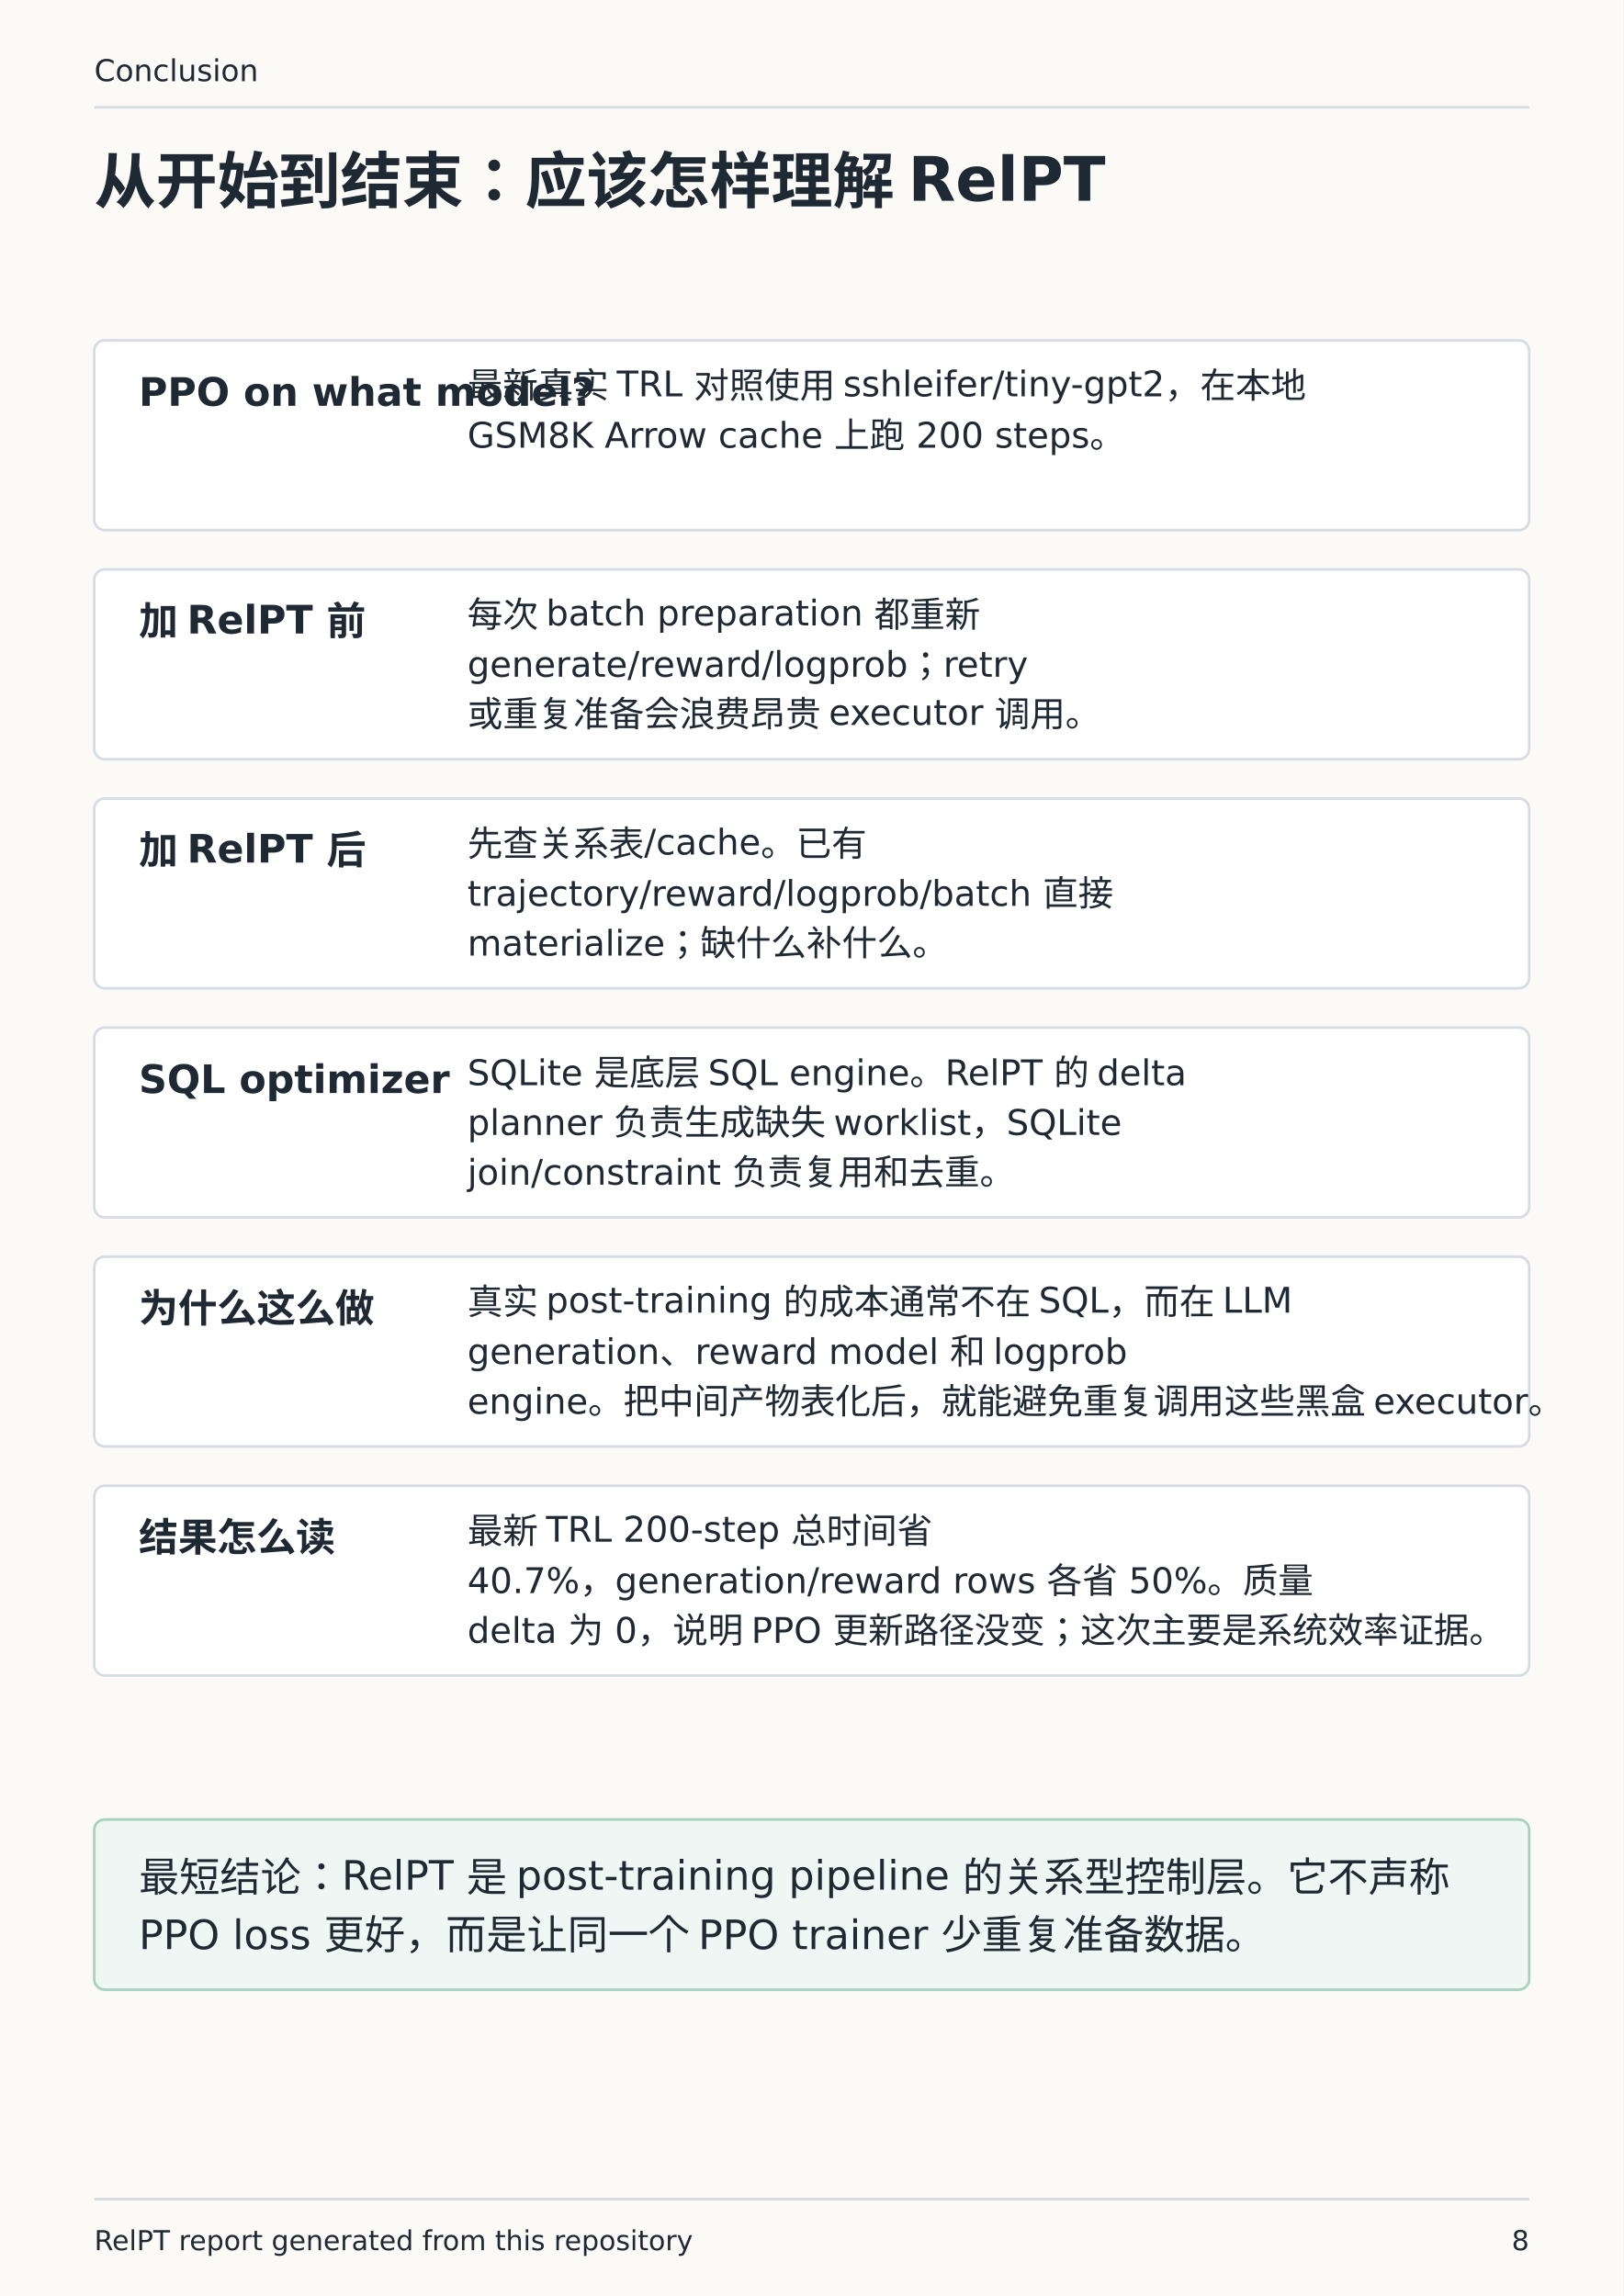
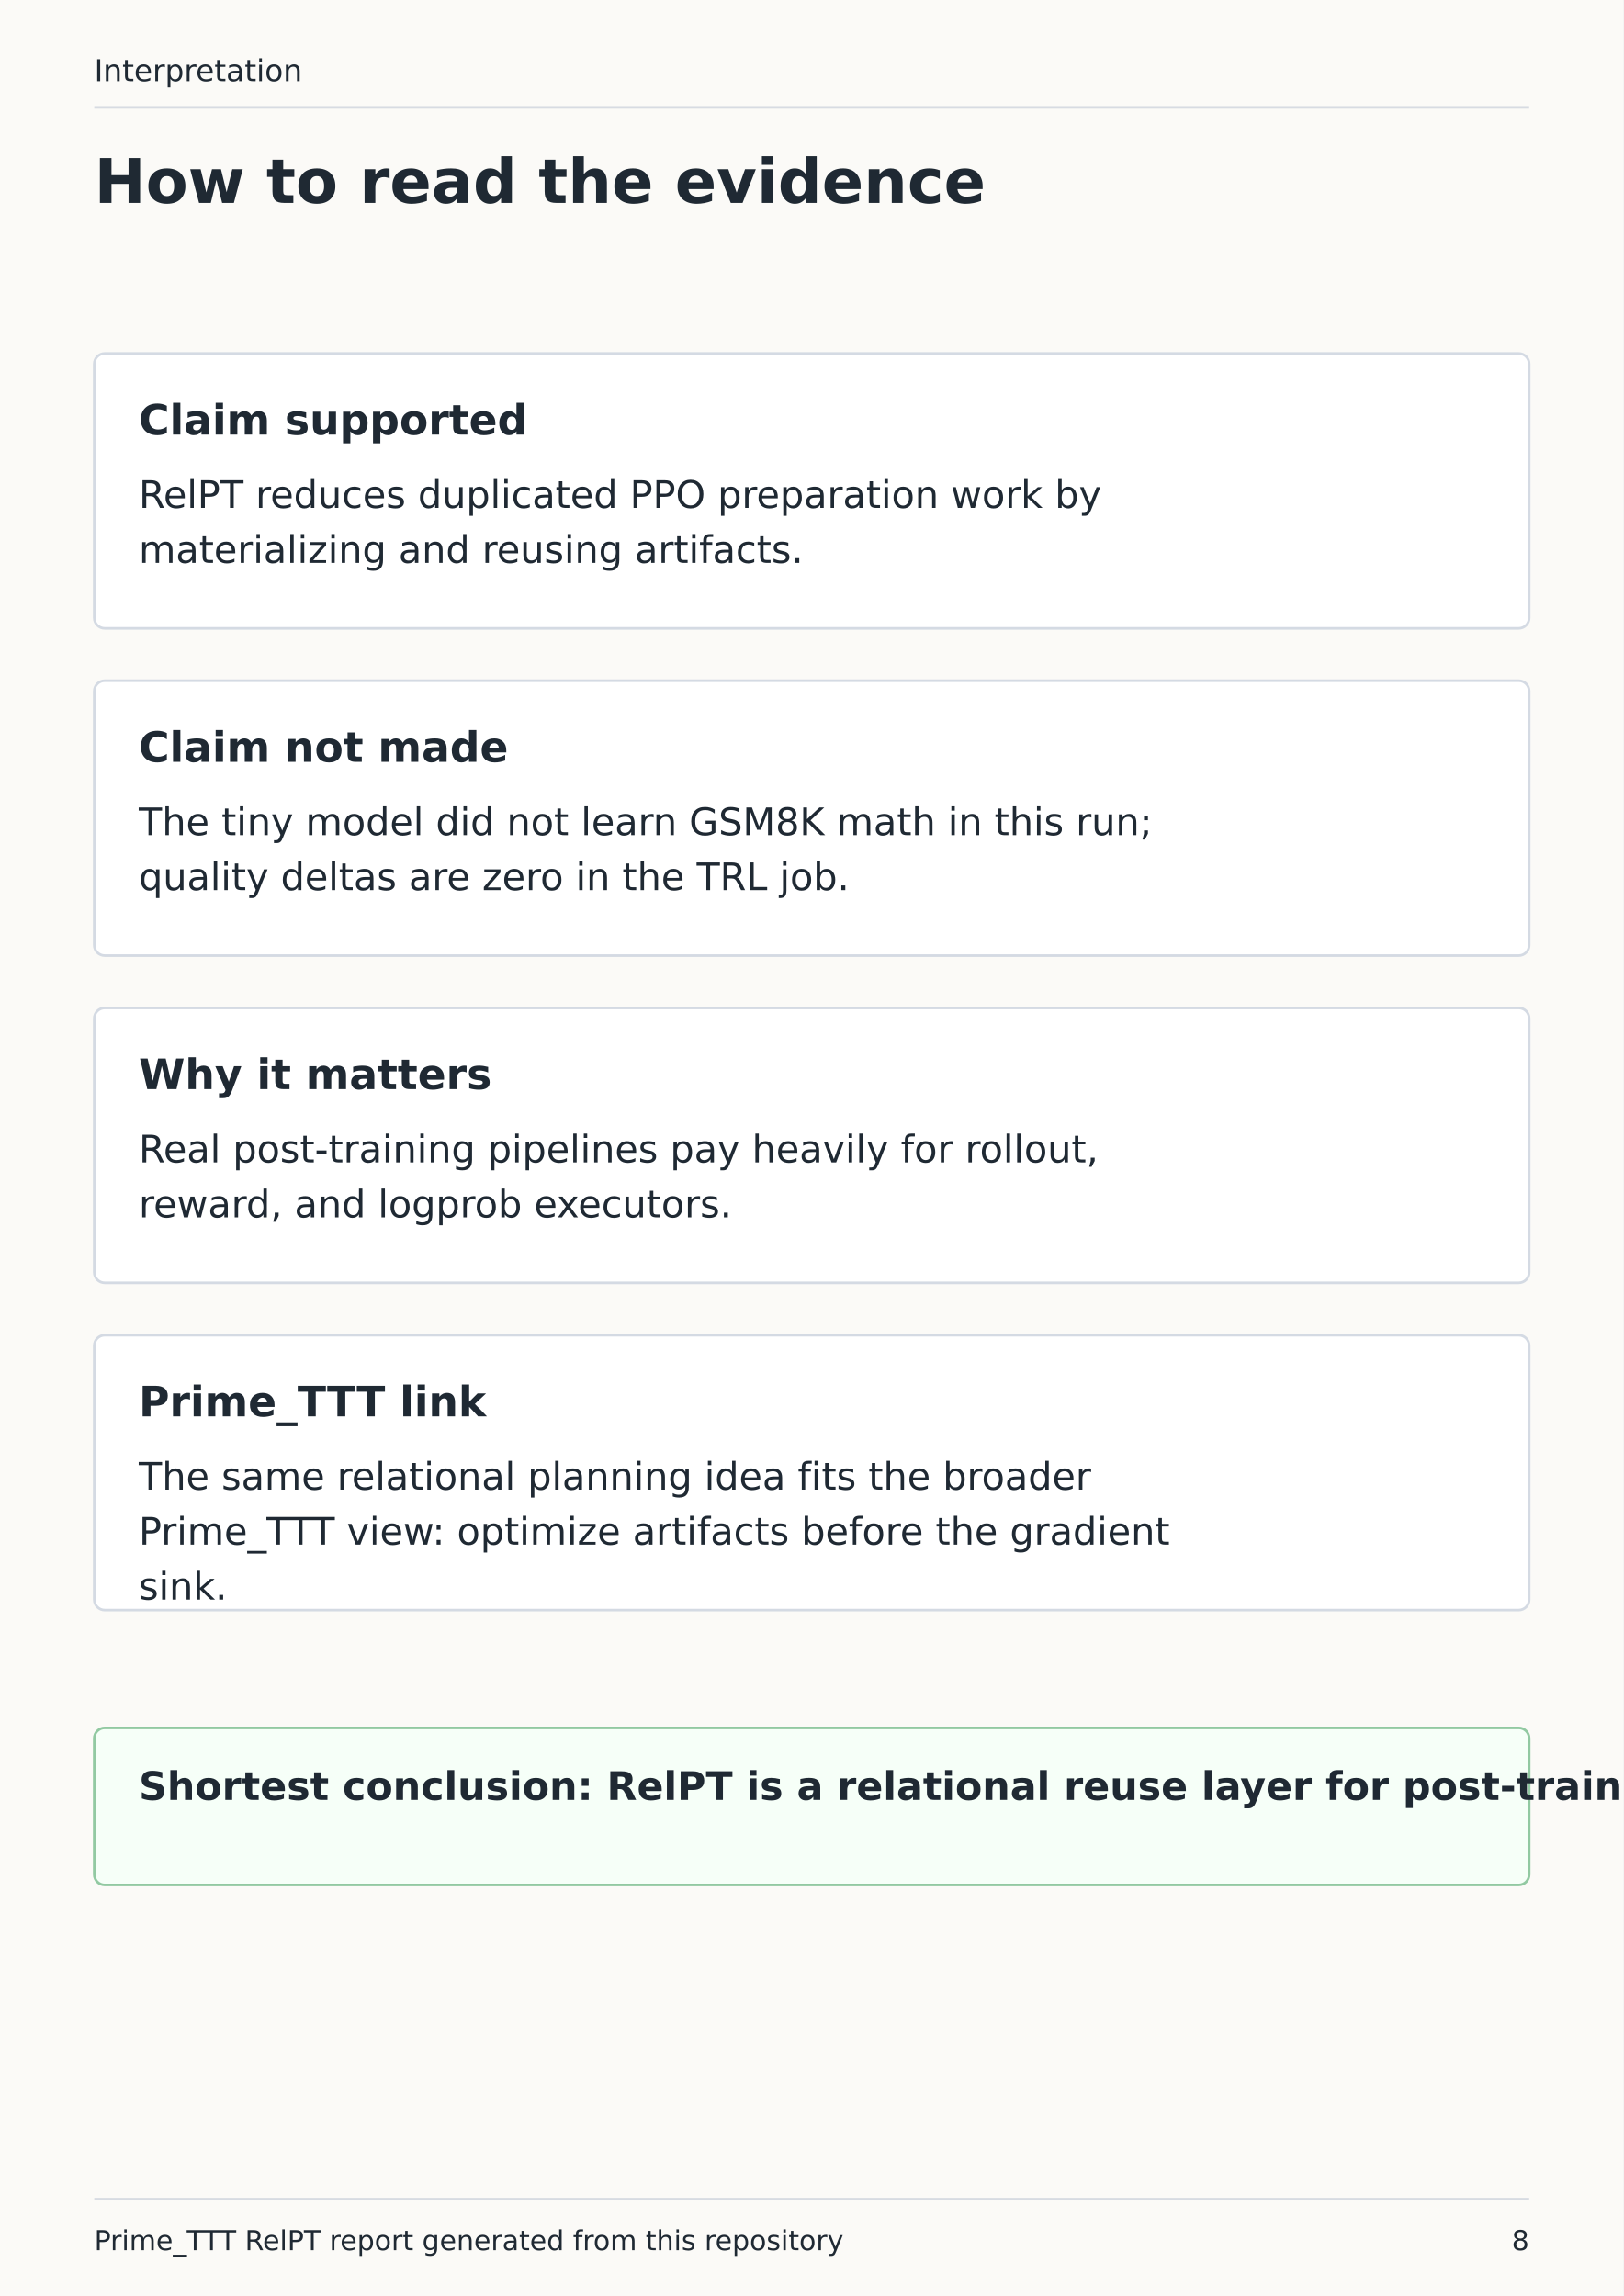
<svg xmlns="http://www.w3.org/2000/svg" width="1240" height="1754" viewBox="0 0 1240 1754">
  <rect width="100%" height="100%" fill="#fbfaf7" />
-   <style>text{font-family:Droid Sans Fallback, DejaVu Sans, Arial, sans-serif;fill:#1f2933} .muted{fill:#5e6978} .small{font-size:23px} .body{font-size:28px} .h1{font-size:54px;font-weight:700} .h2{font-size:38px;font-weight:700} .h3{font-size:30px;font-weight:700} .mono{font-family:Source Code Pro,DejaVu Sans Mono,monospace}</style>
-   <text x="72.0" y="62.0" font-size="23" font-weight="400" fill="#697386" text-anchor="start" class="">Conclusion</text>
-   <line x1="72" y1="82" x2="1168" y2="82" stroke="#d7dbe2" stroke-width="2" />
-   <text x="72.0" y="155.0" font-size="47" font-weight="700" fill="#1f2933" text-anchor="start" class="">从开始到结束：应该怎样理解 RelPT</text>
-   <rect x="72" y="260" width="1096" height="145" rx="8" fill="#ffffff" stroke="#d6dce5" stroke-width="2" />
-   <text x="106.0" y="310.0" font-size="30" font-weight="700" fill="#1f2933" text-anchor="start" class="">PPO on what model?</text>
-   <text x="357.0" y="304.0" font-size="27" font-weight="400" fill="#394150" text-anchor="start" class="">最新真实 TRL 对照使用 sshleifer/tiny-gpt2，在本地</text>
-   <text x="357.0" y="342.0" font-size="27" font-weight="400" fill="#394150" text-anchor="start" class="">GSM8K Arrow cache 上跑 200 steps。</text>
-   <rect x="72" y="435" width="1096" height="145" rx="8" fill="#ffffff" stroke="#d6dce5" stroke-width="2" />
-   <text x="106.0" y="485.0" font-size="30" font-weight="700" fill="#1f2933" text-anchor="start" class="">加 RelPT 前</text>
-   <text x="357.0" y="479.0" font-size="27" font-weight="400" fill="#394150" text-anchor="start" class="">每次 batch preparation 都重新</text>
-   <text x="357.0" y="517.0" font-size="27" font-weight="400" fill="#394150" text-anchor="start" class="">generate/reward/logprob；retry</text>
-   <text x="357.0" y="555.0" font-size="27" font-weight="400" fill="#394150" text-anchor="start" class="">或重复准备会浪费昂贵 executor 调用。</text>
-   <rect x="72" y="610" width="1096" height="145" rx="8" fill="#ffffff" stroke="#d6dce5" stroke-width="2" />
-   <text x="106.0" y="660.0" font-size="30" font-weight="700" fill="#1f2933" text-anchor="start" class="">加 RelPT 后</text>
-   <text x="357.0" y="654.0" font-size="27" font-weight="400" fill="#394150" text-anchor="start" class="">先查关系表/cache。已有</text>
-   <text x="357.0" y="692.0" font-size="27" font-weight="400" fill="#394150" text-anchor="start" class="">trajectory/reward/logprob/batch 直接</text>
-   <text x="357.0" y="730.0" font-size="27" font-weight="400" fill="#394150" text-anchor="start" class="">materialize；缺什么补什么。</text>
-   <rect x="72" y="785" width="1096" height="145" rx="8" fill="#ffffff" stroke="#d6dce5" stroke-width="2" />
-   <text x="106.0" y="835.0" font-size="30" font-weight="700" fill="#1f2933" text-anchor="start" class="">SQL optimizer</text>
-   <text x="357.0" y="829.0" font-size="27" font-weight="400" fill="#394150" text-anchor="start" class="">SQLite 是底层 SQL engine。RelPT 的 delta</text>
-   <text x="357.0" y="867.0" font-size="27" font-weight="400" fill="#394150" text-anchor="start" class="">planner 负责生成缺失 worklist，SQLite</text>
-   <text x="357.0" y="905.0" font-size="27" font-weight="400" fill="#394150" text-anchor="start" class="">join/constraint 负责复用和去重。</text>
-   <rect x="72" y="960" width="1096" height="145" rx="8" fill="#ffffff" stroke="#d6dce5" stroke-width="2" />
-   <text x="106.0" y="1010.0" font-size="30" font-weight="700" fill="#1f2933" text-anchor="start" class="">为什么这么做</text>
-   <text x="357.0" y="1004.0" font-size="27" font-weight="400" fill="#394150" text-anchor="start" class="">真实 post-training 的成本通常不在 SQL，而在 LLM</text>
-   <text x="357.0" y="1042.0" font-size="27" font-weight="400" fill="#394150" text-anchor="start" class="">generation、reward model 和 logprob</text>
-   <text x="357.0" y="1080.0" font-size="27" font-weight="400" fill="#394150" text-anchor="start" class="">engine。把中间产物表化后，就能避免重复调用这些黑盒 executor。</text>
-   <rect x="72" y="1135" width="1096" height="145" rx="8" fill="#ffffff" stroke="#d6dce5" stroke-width="2" />
-   <text x="106.0" y="1185.0" font-size="30" font-weight="700" fill="#1f2933" text-anchor="start" class="">结果怎么读</text>
-   <text x="357.0" y="1179.0" font-size="27" font-weight="400" fill="#394150" text-anchor="start" class="">最新 TRL 200-step 总时间省</text>
-   <text x="357.0" y="1217.0" font-size="27" font-weight="400" fill="#394150" text-anchor="start" class="">40.7%，generation/reward rows 各省 50%。质量</text>
-   <text x="357.0" y="1255.0" font-size="27" font-weight="400" fill="#394150" text-anchor="start" class="">delta 为 0，说明 PPO 更新路径没变；这次主要是系统效率证据。</text>
-   <rect x="72" y="1390" width="1096" height="130" rx="8" fill="#eef7f4" stroke="#a7d1c1" stroke-width="2" />
-   <text x="106.0" y="1445.0" font-size="31" font-weight="400" fill="#1f2933" text-anchor="start" class="">最短结论：RelPT 是 post-training pipeline 的关系型控制层。它不声称</text>
-   <text x="106.0" y="1489.0" font-size="31" font-weight="400" fill="#1f2933" text-anchor="start" class="">PPO loss 更好，而是让同一个 PPO trainer 少重复准备数据。</text>
-   <line x1="72" y1="1680" x2="1168" y2="1680" stroke="#d7dbe2" stroke-width="2" />
-   <text x="72.0" y="1719.0" font-size="21" font-weight="400" fill="#697386" text-anchor="start" class="">RelPT report generated from this repository</text>
+   <style>text{font-family:DejaVu Sans, Arial, sans-serif;fill:#1f2933}.muted{fill:#5f6978}.mono{font-family:DejaVu Sans Mono,monospace}</style>
+   <text x="72.0" y="62.0" font-size="23" font-weight="400" fill="#697386" text-anchor="start" class="">Interpretation</text>
+   <line x1="72.0" y1="82.0" x2="1168.0" y2="82.0" stroke="#d7dbe2" stroke-width="2" />
+   <text x="72.0" y="155.0" font-size="47" font-weight="700" fill="#1f2933" text-anchor="start" class="">How to read the evidence</text>
+   <rect x="72.0" y="270.0" width="1096.0" height="210.0" rx="8" fill="#ffffff" stroke="#d4dae3" stroke-width="2" />
+   <text x="106.0" y="332.0" font-size="32" font-weight="700" fill="#1f2933" text-anchor="start" class="">Claim supported</text>
+   <text x="106.0" y="388.0" font-size="29" font-weight="400" fill="#394150" text-anchor="start" class="">RelPT reduces duplicated PPO preparation work by</text>
+   <text x="106.0" y="430.0" font-size="29" font-weight="400" fill="#394150" text-anchor="start" class="">materializing and reusing artifacts.</text>
+   <rect x="72.0" y="520.0" width="1096.0" height="210.0" rx="8" fill="#ffffff" stroke="#d4dae3" stroke-width="2" />
+   <text x="106.0" y="582.0" font-size="32" font-weight="700" fill="#1f2933" text-anchor="start" class="">Claim not made</text>
+   <text x="106.0" y="638.0" font-size="29" font-weight="400" fill="#394150" text-anchor="start" class="">The tiny model did not learn GSM8K math in this run;</text>
+   <text x="106.0" y="680.0" font-size="29" font-weight="400" fill="#394150" text-anchor="start" class="">quality deltas are zero in the TRL job.</text>
+   <rect x="72.0" y="770.0" width="1096.0" height="210.0" rx="8" fill="#ffffff" stroke="#d4dae3" stroke-width="2" />
+   <text x="106.0" y="832.0" font-size="32" font-weight="700" fill="#1f2933" text-anchor="start" class="">Why it matters</text>
+   <text x="106.0" y="888.0" font-size="29" font-weight="400" fill="#394150" text-anchor="start" class="">Real post-training pipelines pay heavily for rollout,</text>
+   <text x="106.0" y="930.0" font-size="29" font-weight="400" fill="#394150" text-anchor="start" class="">reward, and logprob executors.</text>
+   <rect x="72.0" y="1020.0" width="1096.0" height="210.0" rx="8" fill="#ffffff" stroke="#d4dae3" stroke-width="2" />
+   <text x="106.0" y="1082.0" font-size="32" font-weight="700" fill="#1f2933" text-anchor="start" class="">Prime_TTT link</text>
+   <text x="106.0" y="1138.0" font-size="29" font-weight="400" fill="#394150" text-anchor="start" class="">The same relational planning idea fits the broader</text>
+   <text x="106.0" y="1180.0" font-size="29" font-weight="400" fill="#394150" text-anchor="start" class="">Prime_TTT view: optimize artifacts before the gradient</text>
+   <text x="106.0" y="1222.0" font-size="29" font-weight="400" fill="#394150" text-anchor="start" class="">sink.</text>
+   <rect x="72.0" y="1320.0" width="1096.0" height="120.0" rx="8" fill="#f6fff8" stroke="#92c9a2" stroke-width="2" />
+   <text x="106.0" y="1375.0" font-size="30" font-weight="700" fill="#1f2933" text-anchor="start" class="">Shortest conclusion: RelPT is a relational reuse layer for post-training systems.</text>
+   <line x1="72.0" y1="1680.0" x2="1168.0" y2="1680.0" stroke="#d7dbe2" stroke-width="2" />
+   <text x="72.0" y="1719.0" font-size="21" font-weight="400" fill="#697386" text-anchor="start" class="">Prime_TTT RelPT report generated from this repository</text>
  <text x="1168.0" y="1719.0" font-size="21" font-weight="400" fill="#697386" text-anchor="end" class="">8</text>
</svg>
